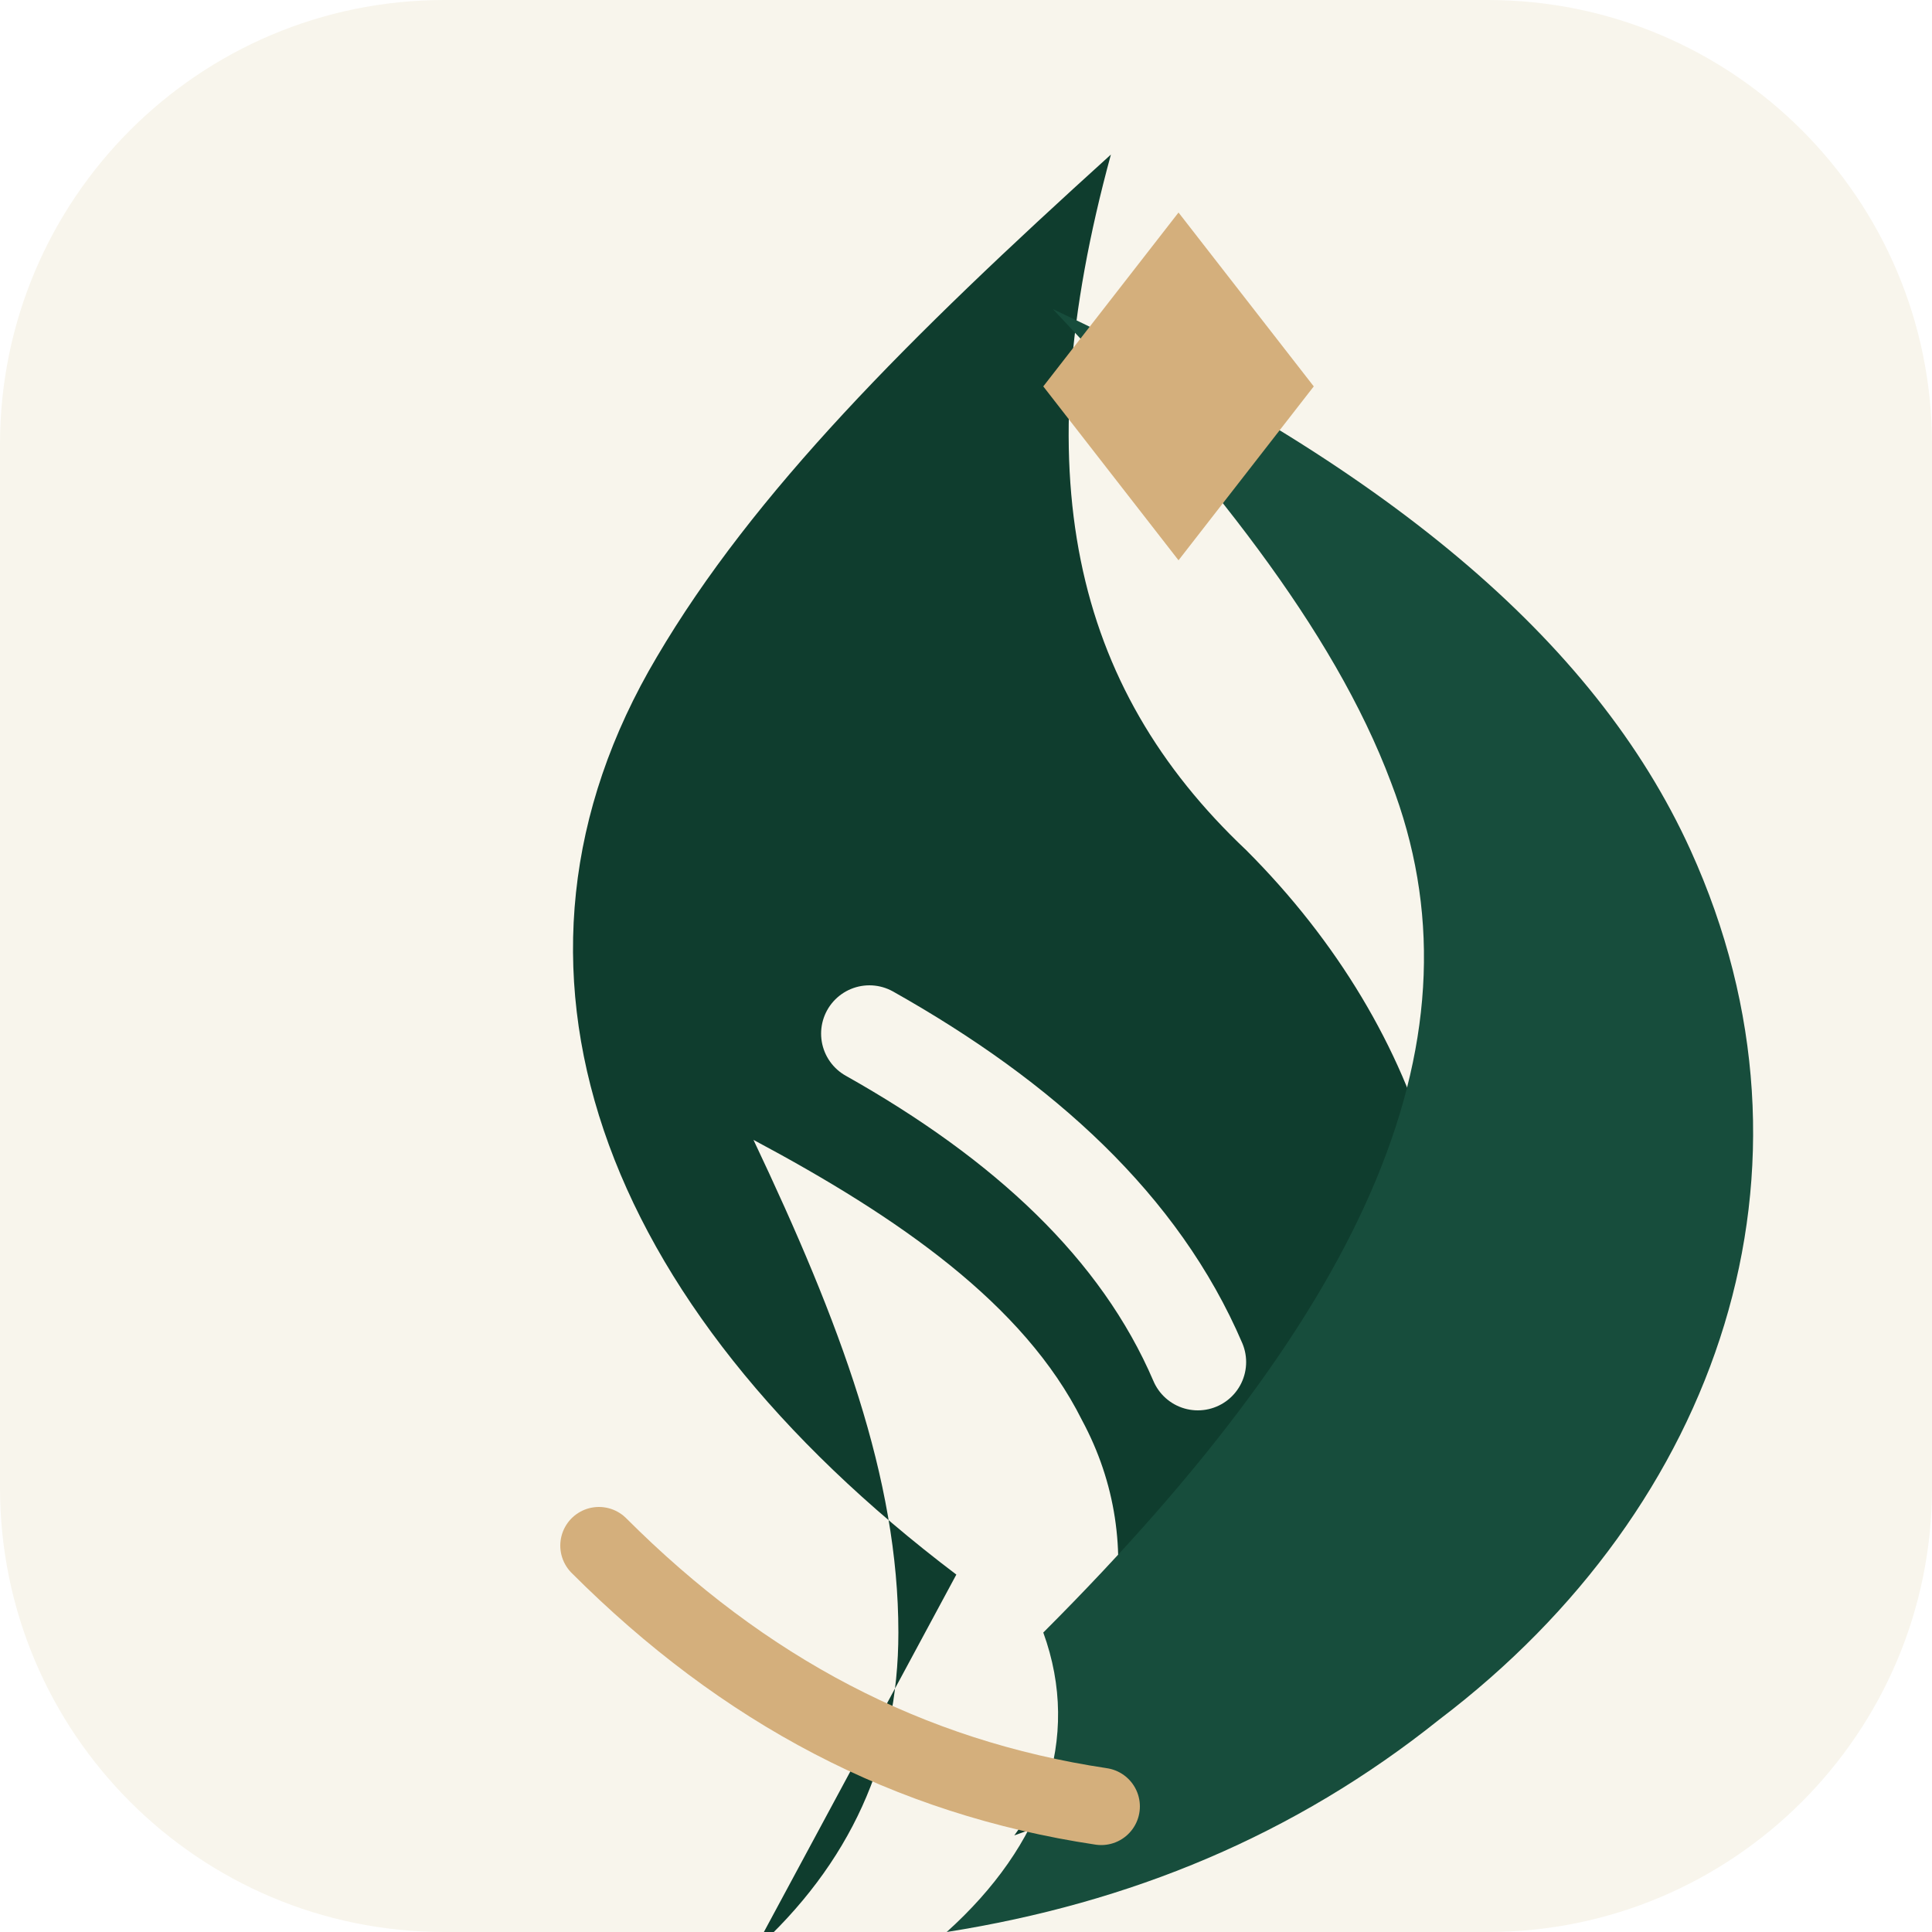
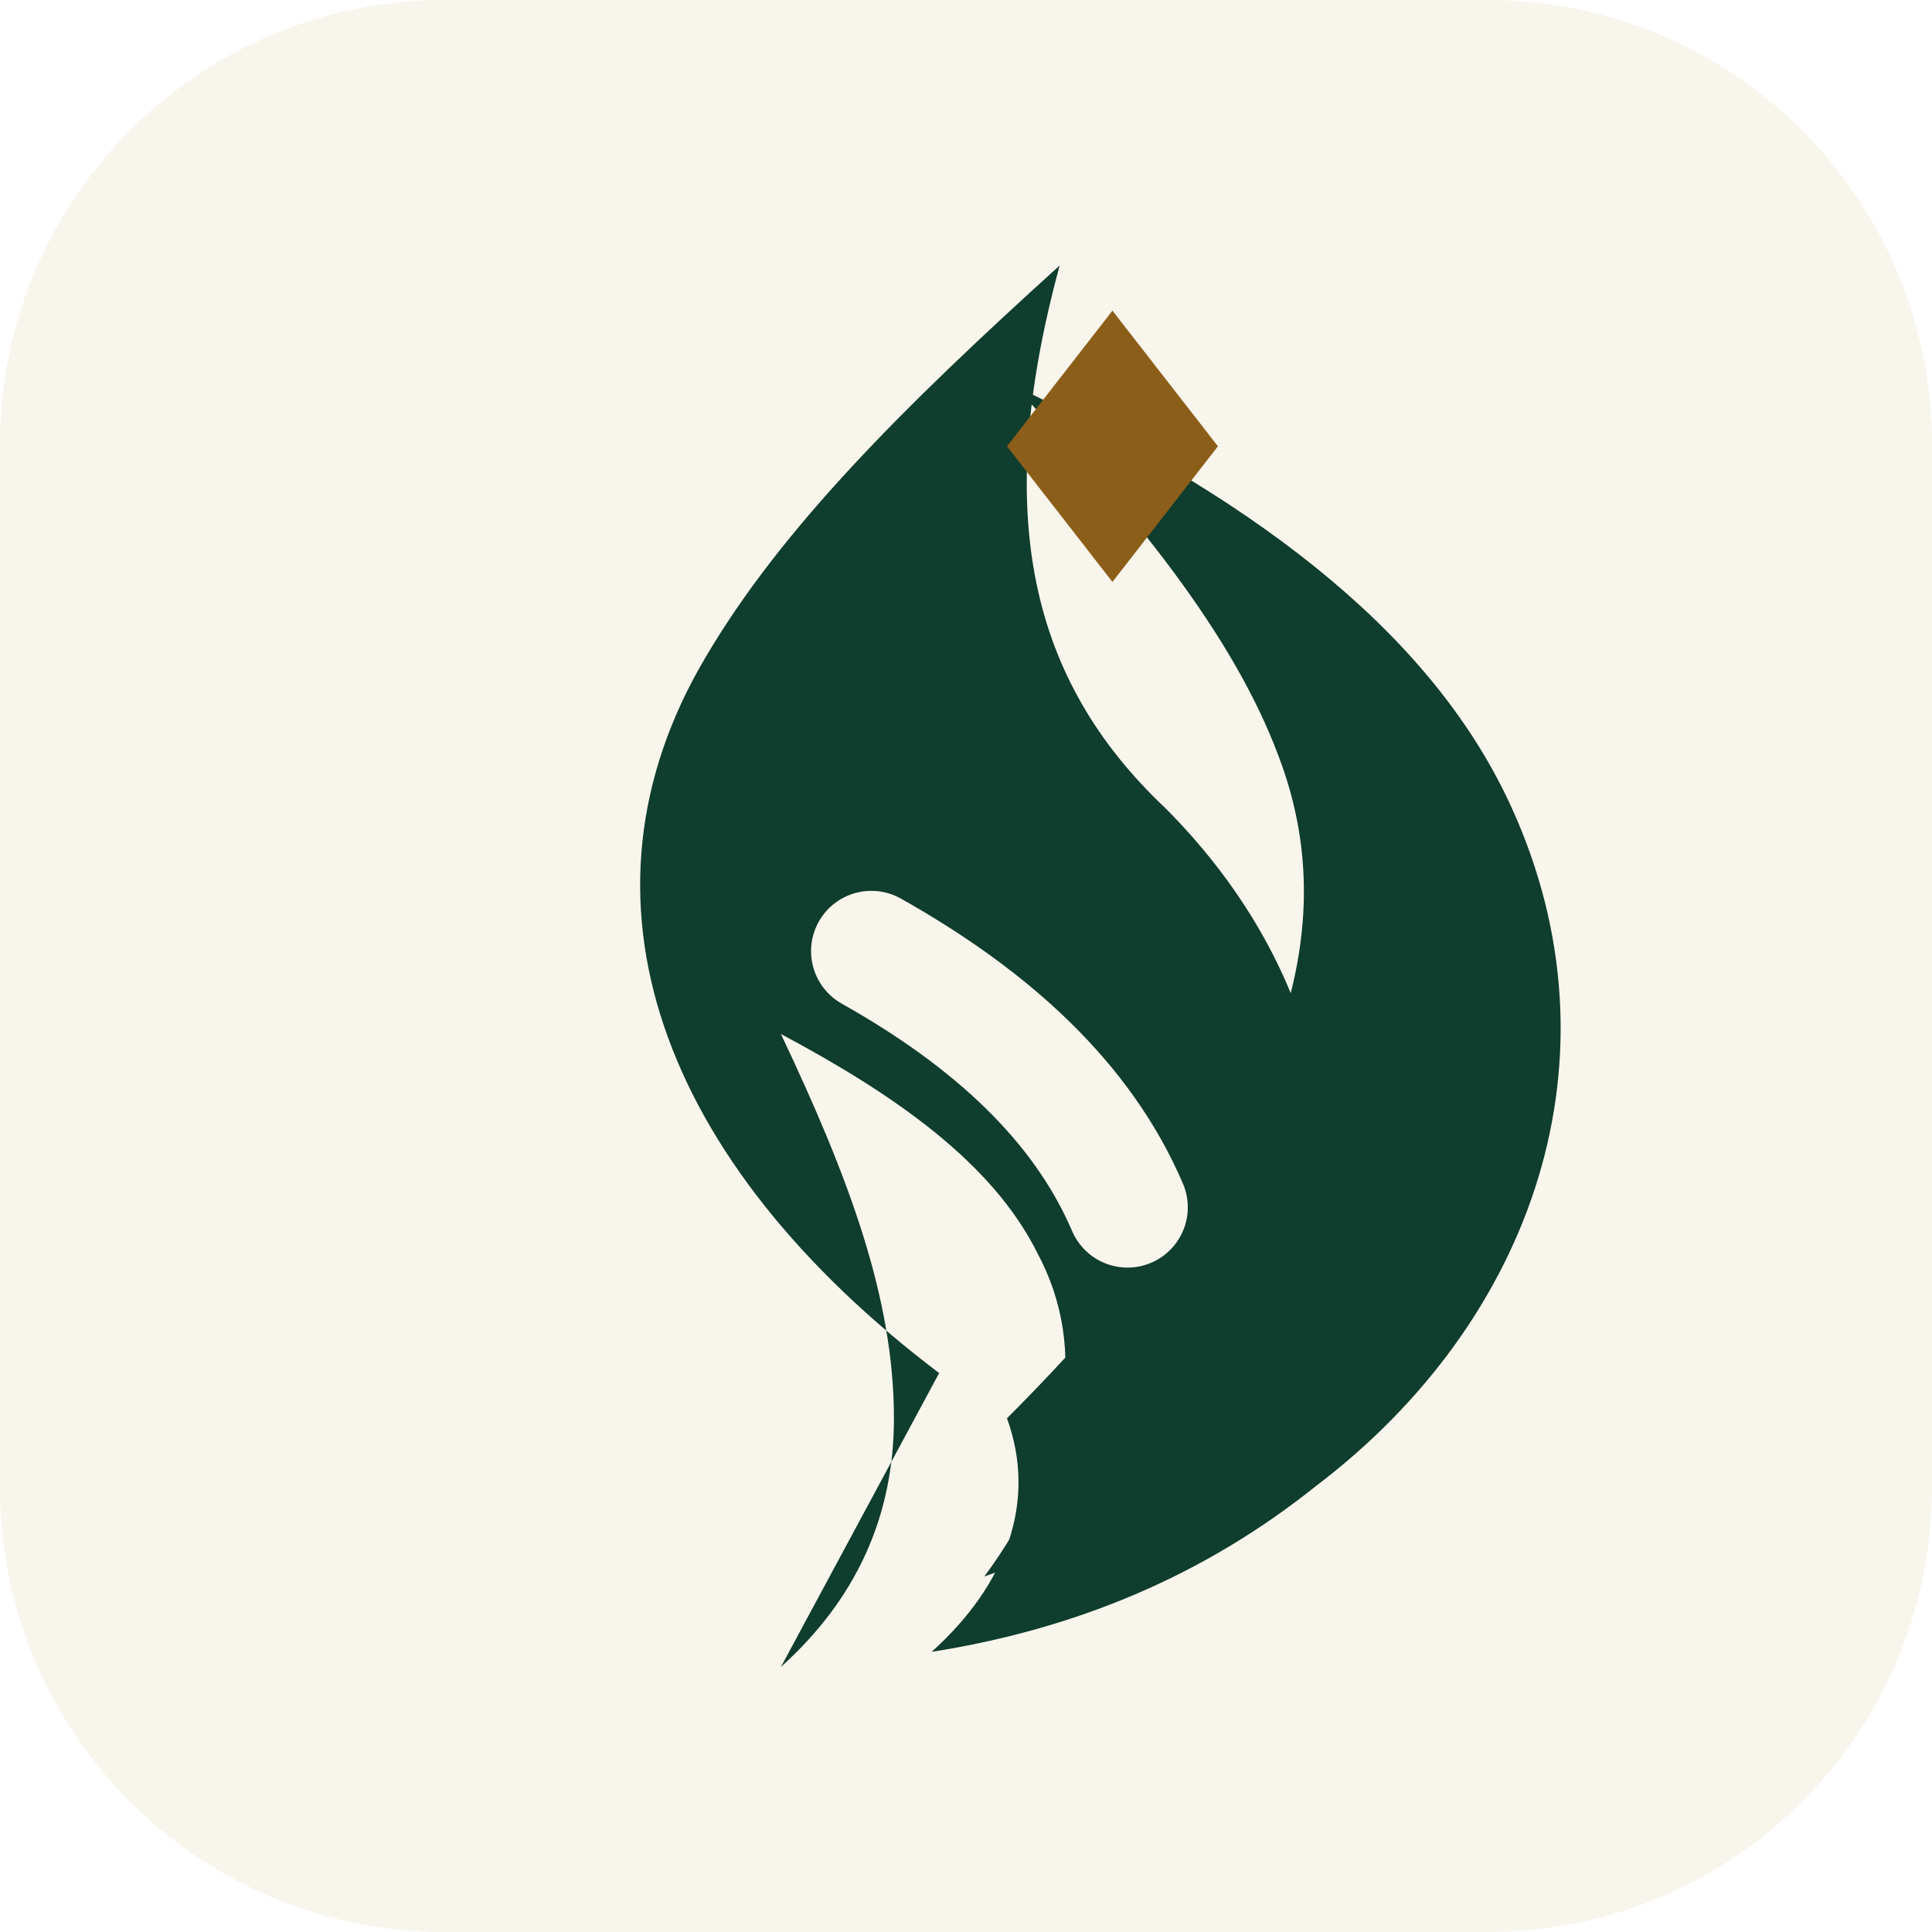
<svg xmlns="http://www.w3.org/2000/svg" width="24" height="24" viewBox="0 0 200 200" role="img" aria-labelledby="title desc">
  <rect width="200" height="200" rx="46" fill="#F8F5EC" />
-   <path d="M99 163C62 135 49 100 68 68c10-17 26-33 47-52-9 33-4 55 14 72 19 19 26 44 18 65-7 18-22 30-42 37 11-15 14-30 7-43-6-12-19-21-34-29 9 19 15 35 15 51 0 13-5 24-15 33Z" fill="#0F3D2E" />
-   <path d="M108 169c34-34 46-62 36-88-6-16-19-32-35-49 34 16 56 34 66 56 15 33 3 68-26 90-15 12-32 19-51 22 10-9 14-20 10-31Z" fill="#174D3C" />
-   <path d="M90 107c16 9 28 20 34 34" fill="none" stroke="#F8F5EC" stroke-width="10" stroke-linecap="round" />
-   <path d="M108 40 122 22 136 40 122 58Z" fill="#D4AF7C" />
-   <path d="M62 160c15 15 32 24 52 27" fill="none" stroke="#D4AF7C" stroke-width="8" stroke-linecap="round" />
+   <g transform="translate(20 15) scale(.78)">
+     <path d="M99 163C62 135 49 100 68 68c10-17 26-33 47-52-9 33-4 55 14 72 19 19 26 44 18 65-7 18-22 30-42 37 11-15 14-30 7-43-6-12-19-21-34-29 9 19 15 35 15 51 0 13-5 24-15 33Z" fill="#0F3D2E" />
+     <path d="M108 169c34-34 46-62 36-88-6-16-19-32-35-49 34 16 56 34 66 56 15 33 3 68-26 90-15 12-32 19-51 22 10-9 14-20 10-31Z" fill="#0F3D2E" />
+     <path d="M90 107c16 9 28 20 34 34" fill="none" stroke="#F8F5EC" stroke-width="16" stroke-linecap="round" />
+     <path d="M108 40 122 22 136 40 122 58Z" fill="#8B5E1A" />
+   </g>
</svg>
